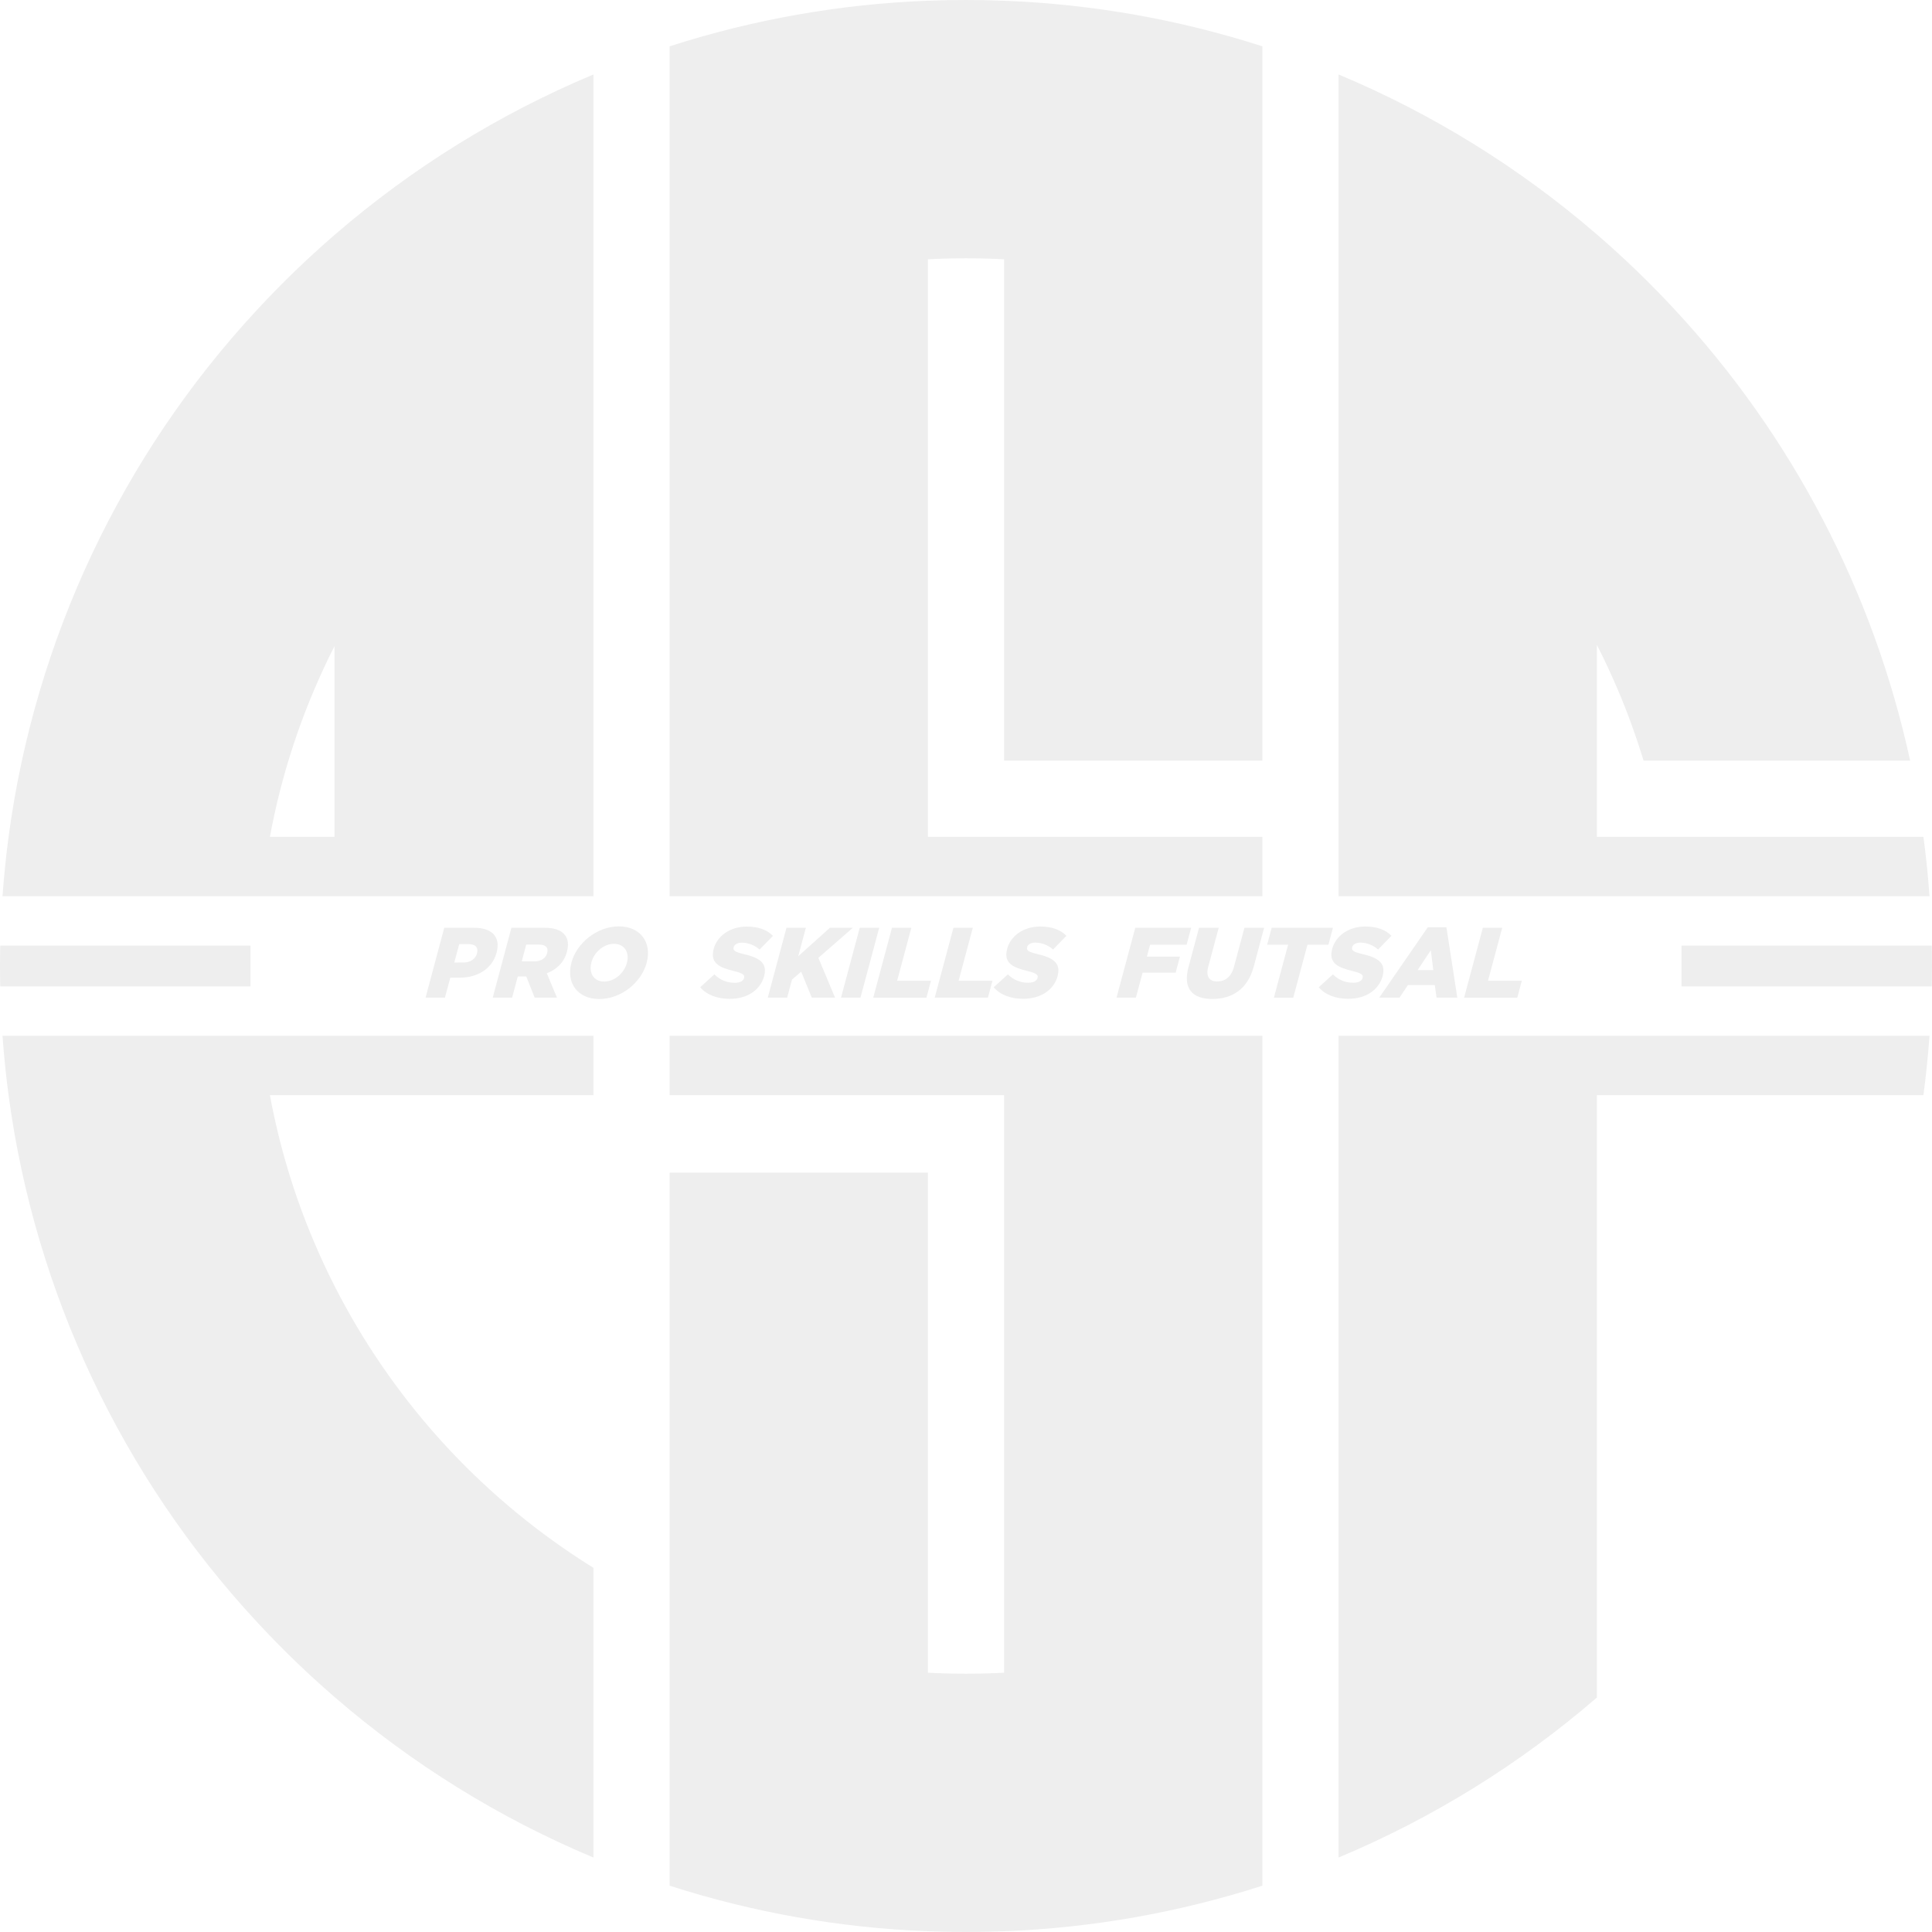
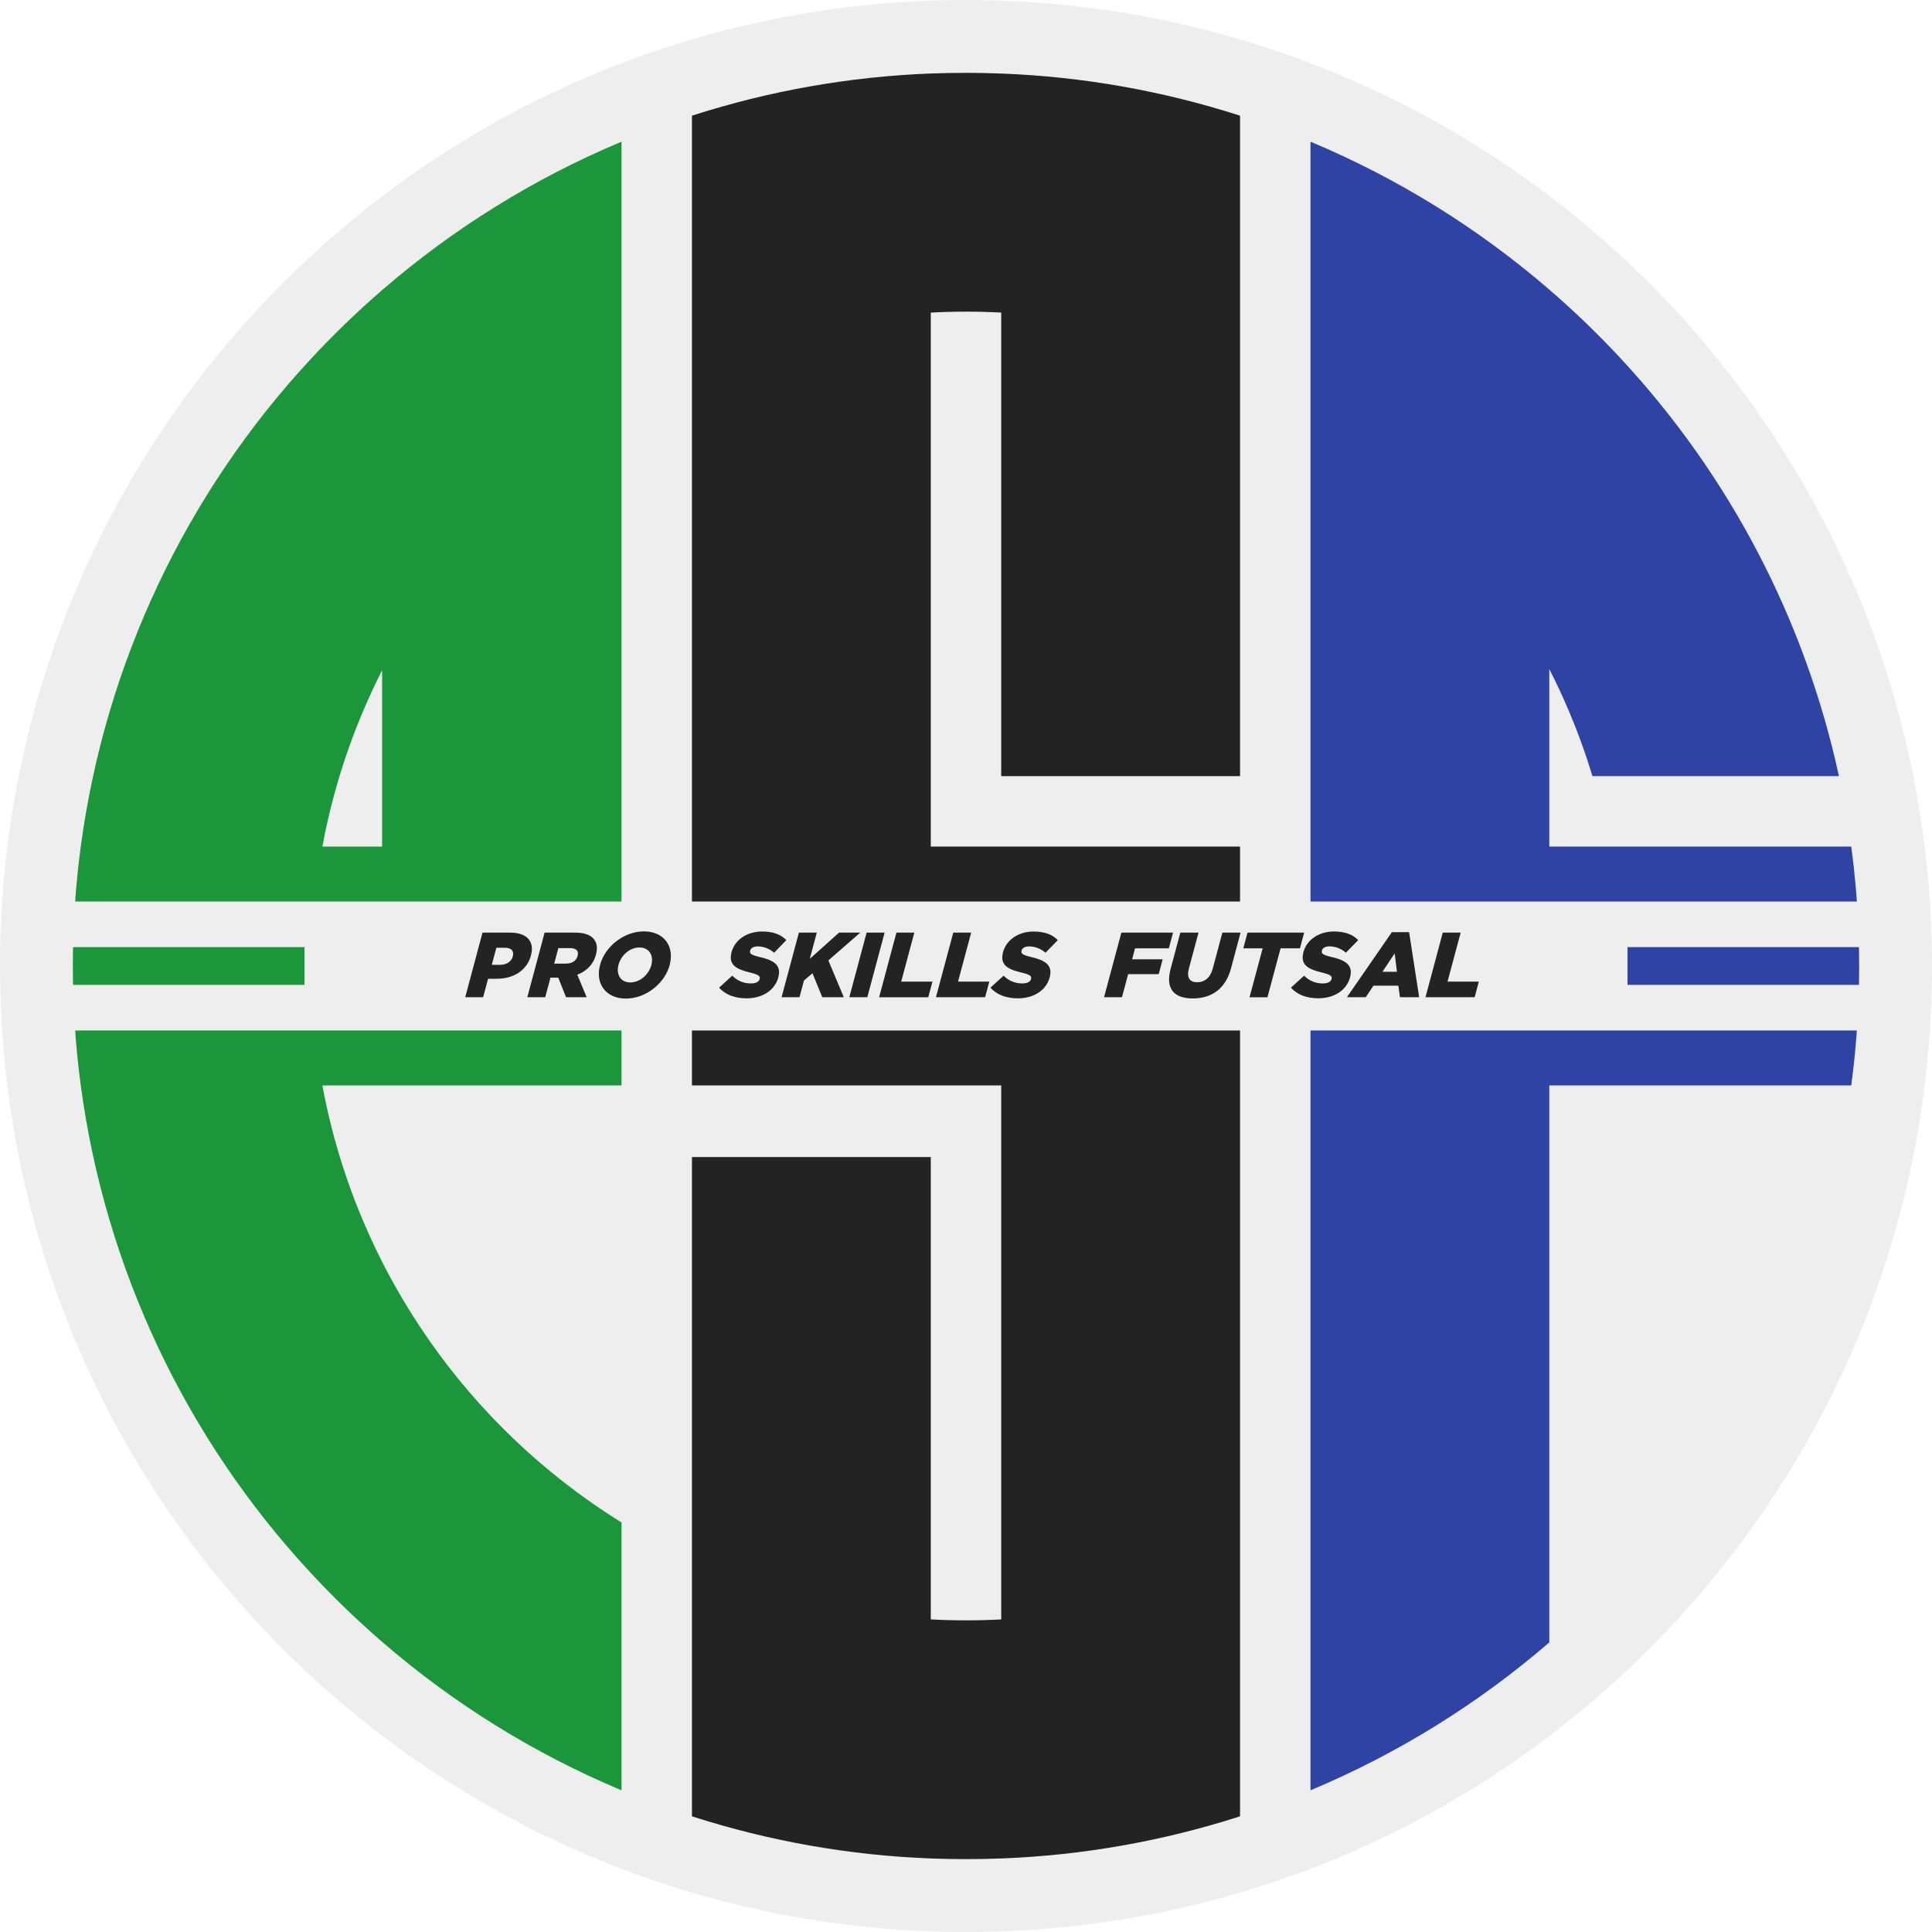
- <svg xmlns="http://www.w3.org/2000/svg" viewBox="0 0 1496 1496">
+ <svg xmlns="http://www.w3.org/2000/svg" viewBox="0 0 1618 1618">
  <defs>
-     <style>.cls-1{fill:#eee;}</style>
+     <style>.cls-1{fill:#eee;}.cls-2{fill:#232323;}.cls-3{fill:#1b963b;}.cls-4{fill:#2f43a5;}</style>
  </defs>
  <g id="Camada_2" data-name="Camada 2">
    <g id="Camada_1-2" data-name="Camada 1">
-       <path class="cls-1" d="M1302,763.8h193.83q.17-7.87.17-15.8t-.17-15.8H1302Z" />
-       <path class="cls-1" d="M1036.5,802v636.33l.5-.2a748.08,748.08,0,0,0,199-123.23c.17-.13.33-.28.5-.43V848h252.87q3-22.79,4.71-46Z" />
-       <path class="cls-1" d="M1494.07,694q-1.6-22.69-4.57-45c0-.33-.08-.66-.13-1H1236.5V499.34q8.91,17.43,16.52,35.41A543.44,543.44,0,0,1,1272.65,589h206.42A746.19,746.19,0,0,0,1296,238.87l-.5-.54a755.06,755.06,0,0,0-59-56.8c-.17-.15-.33-.3-.5-.43A748.08,748.08,0,0,0,1037,57.87l-.5-.2V694Z" />
-       <path class="cls-1" d="M977.5,694V648h-259V200.78Q733.19,200,748,200t29.5.78V589h200V35.87l-.5-.16A745.61,745.61,0,0,0,778,.6l-.5,0Q762.82,0,748,0T718.5.57l-.5,0A745.61,745.61,0,0,0,519,35.71l-.5.16V694Z" />
-       <path class="cls-1" d="M518.5,802v46h259v447.22q-14.68.78-29.5.78t-29.5-.78V908h-200v552.13l.5.16a745.61,745.61,0,0,0,199,35.11l.5,0q14.68.57,29.5.57t29.5-.57l.5,0a745.61,745.61,0,0,0,199-35.11l.5-.16V802Z" />
-       <path class="cls-1" d="M459.5,694V57.67l-.5.2A748.13,748.13,0,0,0,259.5,181.53c-.17.13-.33.28-.5.43a752.16,752.16,0,0,0-59.5,57.45l-.5.54A745.32,745.32,0,0,0,6.63,648q-3,22.79-4.69,46ZM243,534.75q7.38-17.44,16-34.42V648H209A541.73,541.73,0,0,1,243,534.75Z" />
-       <path class="cls-1" d="M459.5,848V802H1.94q1.66,23.21,4.69,46a745.32,745.32,0,0,0,192.37,408l.5.54A752.16,752.16,0,0,0,259,1314c.17.15.33.3.5.43A748.13,748.13,0,0,0,459,1438.13l.5.2V1214c-.17-.1-.34-.2-.5-.31q-8.73-5.43-17.25-11.18A550.35,550.35,0,0,1,259.5,996.66c-.18-.33-.34-.66-.5-1q-8.62-16.95-16-34.42A541.73,541.73,0,0,1,209,848H459.5Z" />
-       <path class="cls-1" d="M194,732.2H.18C.07,737.45,0,742.72,0,748s.07,10.55.18,15.8H194Z" />
-       <path class="cls-1" d="M344,718.4h23.18c13.68,0,20.6,7,17.39,19l0,.15c-3.42,12.75-15,19.48-28.48,19.48h-7.41l-4.15,15.45h-15Zm14.89,26.89c5.33,0,9.32-2.78,10.46-7l0-.15c1.25-4.64-1.34-7.11-6.75-7.11h-7l-3.83,14.29Z" />
-       <path class="cls-1" d="M396,718.4h25.58c8.27,0,13.41,2.16,16,5.87,2.34,3.09,2.85,7.27,1.42,12.6l0,.15c-2.22,8.27-8.09,13.76-15.58,16.62l7.85,18.85H414l-6.5-16.38h-6.57l-4.39,16.38h-15Zm17.93,26c5.1,0,8.7-2.47,9.75-6.41l0-.15c1.14-4.26-1.37-6.42-6.39-6.42h-9.82l-3.47,13Z" />
-       <path class="cls-1" d="M442.45,745.6l0-.15c4.16-15.54,20.06-28.13,36.75-28.13s25.72,12.44,21.55,28l0,.16C496.59,761,480.7,773.57,464,773.57S438.29,761.13,442.45,745.6Zm43,0,0-.15c2.09-7.81-1.72-14.61-10-14.61s-15.46,6.65-17.55,14.45l0,.16c-2.09,7.8,1.73,14.6,9.92,14.6S483.32,753.41,485.41,745.6Z" />
-       <path class="cls-1" d="M542.18,764.46l11-10A21.5,21.5,0,0,0,569,761c4,0,6.55-1.39,7.17-3.71l0-.15c.6-2.25-.84-3.48-7.73-5.18-10.81-2.63-18.82-5.88-15.84-17l0-.16c2.69-10,12.6-17.31,25.58-17.31,9.19,0,15.72,2.47,20.33,7.19l-10.34,10.59a21.11,21.11,0,0,0-13.71-5.34c-3.63,0-5.82,1.55-6.34,3.48l0,.15c-.67,2.48.9,3.56,7.94,5.26,11.71,2.7,18.36,6.72,15.65,16.85l0,.15c-3,11.05-13.45,17.62-26.59,17.62C555.54,773.42,547.23,770.41,542.18,764.46Z" />
-       <path class="cls-1" d="M609,718.4h15l-5.88,22,24.5-22h17.77l-26.71,23.26,12.91,30.83h-18l-8.22-20.09-7.12,6.11-3.75,14h-15Z" />
-       <path class="cls-1" d="M665.72,718.4h15.06l-14.49,54.09H651.22Z" />
-       <path class="cls-1" d="M690.68,718.4h15l-11,41h26.2l-3.52,13.13H676.18Z" />
-       <path class="cls-1" d="M738.28,718.4h15l-11,41h26.2L765,772.49H723.78Z" />
-       <path class="cls-1" d="M769.44,764.46l11-10a21.5,21.5,0,0,0,15.8,6.49c4,0,6.55-1.39,7.17-3.71l0-.15c.61-2.25-.84-3.48-7.73-5.18-10.8-2.63-18.82-5.88-15.84-17l0-.16c2.69-10,12.6-17.31,25.58-17.31,9.19,0,15.72,2.47,20.33,7.19l-10.33,10.59a21.16,21.16,0,0,0-13.72-5.34c-3.63,0-5.82,1.55-6.34,3.48l0,.15c-.66,2.48.9,3.56,7.94,5.26,11.72,2.7,18.37,6.72,15.65,16.85l0,.15c-3,11.05-13.45,17.62-26.59,17.62C782.8,773.42,774.49,770.41,769.44,764.46Z" />
-       <path class="cls-1" d="M879.07,718.4h43.27l-3.52,13.14H890.54l-2.47,9.19h25.58l-3.33,12.44H884.74l-5.18,19.32h-15Z" />
-       <path class="cls-1" d="M920.31,748.77l8.14-30.37h15.22l-8.06,30.06c-2.09,7.8.86,11.51,6.89,11.51s10.92-3.55,12.94-11.12l8.16-30.45h15.23l-8,30c-4.68,17.47-16.7,25.12-32.07,25.12S915.77,765.69,920.31,748.77Z" />
-       <path class="cls-1" d="M997.41,731.54H981.18l3.52-13.14h47.44l-3.51,13.14H1012.4l-11,41h-15Z" />
-       <path class="cls-1" d="M1021.12,764.46l11-10a21.53,21.53,0,0,0,15.81,6.49c4,0,6.55-1.39,7.17-3.71l0-.15c.6-2.25-.84-3.48-7.73-5.18-10.81-2.63-18.82-5.88-15.84-17l0-.16c2.69-10,12.6-17.31,25.58-17.31,9.19,0,15.72,2.47,20.33,7.19l-10.34,10.59a21.11,21.11,0,0,0-13.71-5.34c-3.63,0-5.82,1.55-6.34,3.48l0,.15c-.67,2.48.9,3.56,7.94,5.26,11.71,2.7,18.36,6.72,15.65,16.85l0,.15c-3,11.05-13.45,17.62-26.59,17.62C1034.48,773.42,1026.17,770.41,1021.12,764.46Z" />
-       <path class="cls-1" d="M1105.58,718H1120l8.43,54.48h-16.07l-1.36-9.66h-20.86l-6.45,9.66H1068Zm4.25,33.16-1.9-15.38-10.23,15.38Z" />
-       <path class="cls-1" d="M1148.21,718.4h15l-11,41h26.19l-3.52,13.13h-41.18Z" />
+       <circle class="cls-1" cx="809" cy="809" r="809" />
+       <path class="cls-2" d="M839,61.6l-.5,0Q823.82,61,809,61t-29.5.57l-.5,0A745.61,745.61,0,0,0,580,96.71l-.5.16V909h259v447.22q-14.68.78-29.5.78t-29.5-.78V969h-200v552.13l.5.16a745.61,745.61,0,0,0,199,35.11l.5,0q14.68.57,29.5.57t29.5-.57l.5,0a745.61,745.61,0,0,0,199-35.11l.5-.16V709h-259V261.78Q794.19,261,809,261t29.5.78V650h200V96.87l-.5-.16A745.61,745.61,0,0,0,839,61.6Z" />
+       <path class="cls-3" d="M520,118.87A748.13,748.13,0,0,0,320.5,242.53c-.17.13-.33.28-.5.43a752.16,752.16,0,0,0-59.5,57.45l-.5.54A745.32,745.32,0,0,0,67.63,709a757.46,757.46,0,0,0,0,200,745.32,745.32,0,0,0,192.37,408l.5.54A752.16,752.16,0,0,0,320,1375c.17.15.33.3.5.43A748.13,748.13,0,0,0,520,1499.13l.5.2V1275c-.17-.1-.34-.2-.5-.31q-8.73-5.43-17.25-11.18A550.35,550.35,0,0,1,320.5,1057.66c-.18-.33-.34-.66-.5-1q-8.62-17-16-34.42A541.73,541.73,0,0,1,270,909H520.5V118.67ZM270,709A541.73,541.73,0,0,1,304,595.75q7.38-17.44,16-34.42V709Z" />
+       <path class="cls-4" d="M1556.5,781.49q-1.3-36.21-6-71.49c0-.33-.08-.66-.13-1H1297.5V560.34q8.91,17.43,16.52,35.41A543.44,543.44,0,0,1,1333.65,650h206.42A746.19,746.19,0,0,0,1357,299.87l-.5-.54a755.06,755.06,0,0,0-59-56.8c-.17-.15-.33-.3-.5-.43a748.08,748.08,0,0,0-199-123.23l-.5-.2V1499.33l.5-.2a748.08,748.08,0,0,0,199-123.23c.17-.13.33-.28.5-.43V909h252.87q4.79-35.75,6.13-72.49.49-13.69.5-27.51T1556.5,781.49Z" />
+       <polygon class="cls-1" points="1363 793.2 1363 824.8 1562 824.8 1562 863 56 863 56 824.8 255 824.8 255 793.2 56 793.2 56 755 1562 755 1562 793.2 1363 793.2" />
+       <path class="cls-2" d="M404.08,781.06h23.19c13.67,0,20.6,7,17.39,19l0,.15c-3.42,12.75-15,19.47-28.48,19.47h-7.42l-4.14,15.46h-15ZM419,808c5.33,0,9.32-2.78,10.46-7l0-.16c1.24-4.64-1.34-7.11-6.75-7.11h-7L411.87,808Z" />
+       <path class="cls-2" d="M456.09,781.06h25.58c8.26,0,13.4,2.16,16,5.87,2.34,3.09,2.84,7.26,1.42,12.59l-.05.16c-2.21,8.27-8.09,13.75-15.58,16.61l7.86,18.86H474.05l-6.51-16.38H461l-4.38,16.38h-15ZM474,807c5.1,0,8.7-2.47,9.76-6.41l0-.16c1.14-4.25-1.37-6.41-6.4-6.41H467.6l-3.48,13Z" />
+       <path class="cls-2" d="M502.51,808.26l0-.16C506.71,792.57,522.6,780,539.29,780s25.72,12.45,21.56,28l0,.15c-4.16,15.53-20.06,28.13-36.75,28.13S498.34,823.79,502.51,808.26Zm43,0,0-.16c2.09-7.8-1.73-14.6-10-14.6S520.06,800.14,518,808l-.05.15c-2.09,7.81,1.73,14.61,9.92,14.61S543.38,816.06,545.47,808.26Z" />
+       <path class="cls-2" d="M602.24,827.11l11-10a21.5,21.5,0,0,0,15.8,6.49c4,0,6.56-1.39,7.18-3.71l0-.15c.6-2.24-.85-3.48-7.73-5.18-10.81-2.62-18.83-5.87-15.85-17l0-.15c2.69-10.05,12.59-17.31,25.57-17.31,9.2,0,15.72,2.47,20.33,7.18L648.31,797.9a21.12,21.12,0,0,0-13.71-5.33c-3.64,0-5.83,1.55-6.35,3.48l0,.15c-.66,2.47.91,3.56,7.94,5.26,11.72,2.7,18.37,6.72,15.66,16.84l0,.16c-3,11-13.46,17.62-26.59,17.62C615.6,836.08,607.29,833.06,602.24,827.11Z" />
+       <path class="cls-2" d="M669.05,781.06h15L678.16,803l24.51-21.94h17.77l-26.71,23.26,12.91,30.83h-18l-8.22-20.09-7.12,6.1-3.75,14h-15Z" />
+       <path class="cls-2" d="M725.77,781.06h15.07l-14.49,54.09H711.28Z" />
+       <path class="cls-2" d="M750.73,781.06h15l-11,41h26.19l-3.52,13.14H736.24Z" />
+       <path class="cls-2" d="M798.33,781.06h15l-11,41h26.19L825,835.15H783.84Z" />
+       <path class="cls-2" d="M829.5,827.11l11-10a21.53,21.53,0,0,0,15.8,6.49c4,0,6.56-1.39,7.18-3.71l0-.15c.6-2.24-.84-3.48-7.73-5.18C845,812,837,808.72,840,797.59l0-.15c2.69-10.05,12.59-17.31,25.58-17.31,9.19,0,15.72,2.47,20.32,7.18L875.57,797.9a21.1,21.1,0,0,0-13.71-5.33c-3.64,0-5.83,1.55-6.34,3.48l0,.15c-.66,2.47.91,3.56,7.95,5.26,11.71,2.7,18.36,6.72,15.65,16.84l0,.16c-3,11-13.45,17.62-26.59,17.62C842.86,836.08,834.55,833.06,829.5,827.11Z" />
+       <path class="cls-2" d="M939.12,781.06H982.4l-3.52,13.13H950.59l-2.46,9.2h25.58l-3.34,12.44H944.8l-5.18,19.32h-15Z" />
+       <path class="cls-2" d="M980.36,811.42l8.14-30.36h15.22l-8.05,30.06c-2.09,7.8.86,11.51,6.88,11.51s10.92-3.55,13-11.13l8.16-30.44h15.22l-8,30c-4.68,17.46-16.7,25.11-32.08,25.11S975.83,828.35,980.36,811.42Z" />
+       <path class="cls-2" d="M1057.46,794.19h-16.22l3.52-13.13h47.44l-3.52,13.13h-16.23l-11,41h-15Z" />
+       <path class="cls-2" d="M1081.17,827.11l11-10a21.5,21.5,0,0,0,15.8,6.49c4,0,6.56-1.39,7.18-3.71l0-.15c.6-2.24-.85-3.48-7.73-5.18-10.81-2.62-18.83-5.87-15.85-17l0-.15c2.69-10.05,12.59-17.31,25.57-17.31,9.2,0,15.72,2.47,20.33,7.18l-10.33,10.59a21.12,21.12,0,0,0-13.71-5.33c-3.64,0-5.83,1.55-6.35,3.48l0,.15c-.66,2.47.9,3.56,7.94,5.26,11.72,2.7,18.37,6.72,15.66,16.84l0,.16c-3,11-13.46,17.62-26.59,17.62C1094.54,836.08,1086.23,833.06,1081.17,827.11Z" />
+       <path class="cls-2" d="M1165.64,780.67h14.45l8.43,54.48h-16.08l-1.35-9.66h-20.86l-6.45,9.66H1128Zm4.25,33.15L1168,798.44l-10.22,15.38Z" />
+       <path class="cls-2" d="M1208.27,781.06h15l-11,41h26.2L1235,835.15h-41.19Z" />
    </g>
  </g>
</svg>
